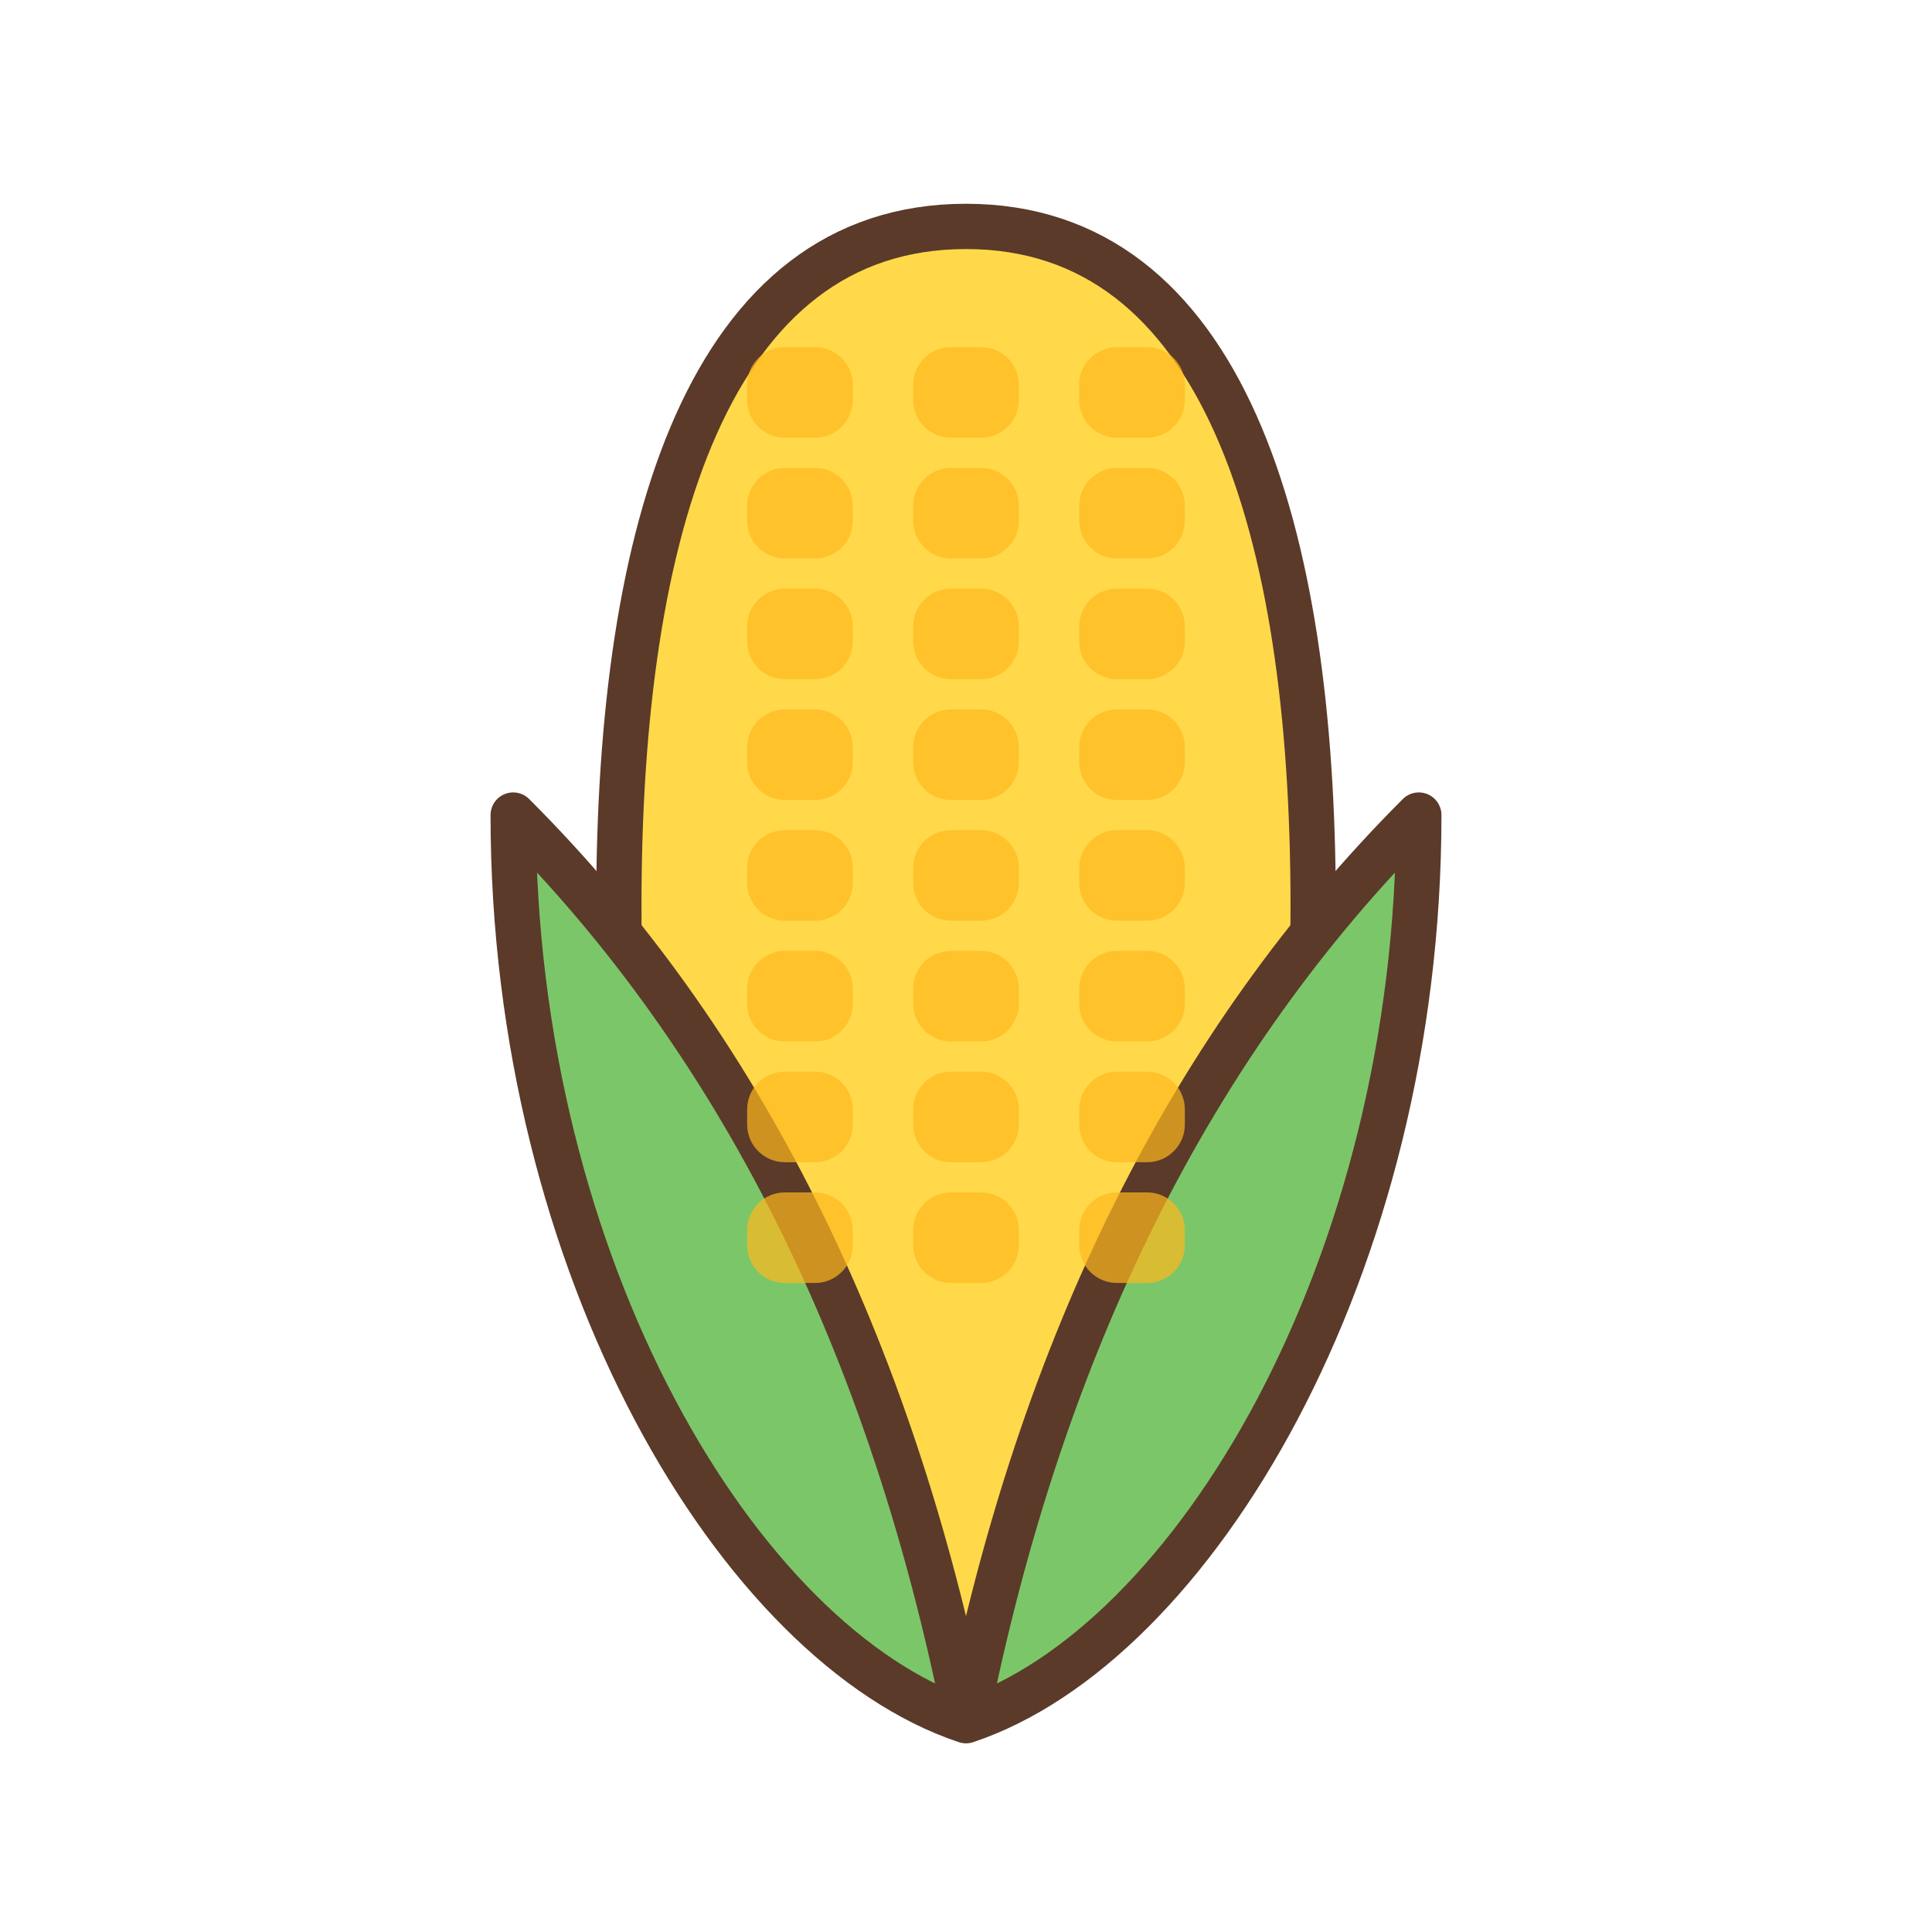
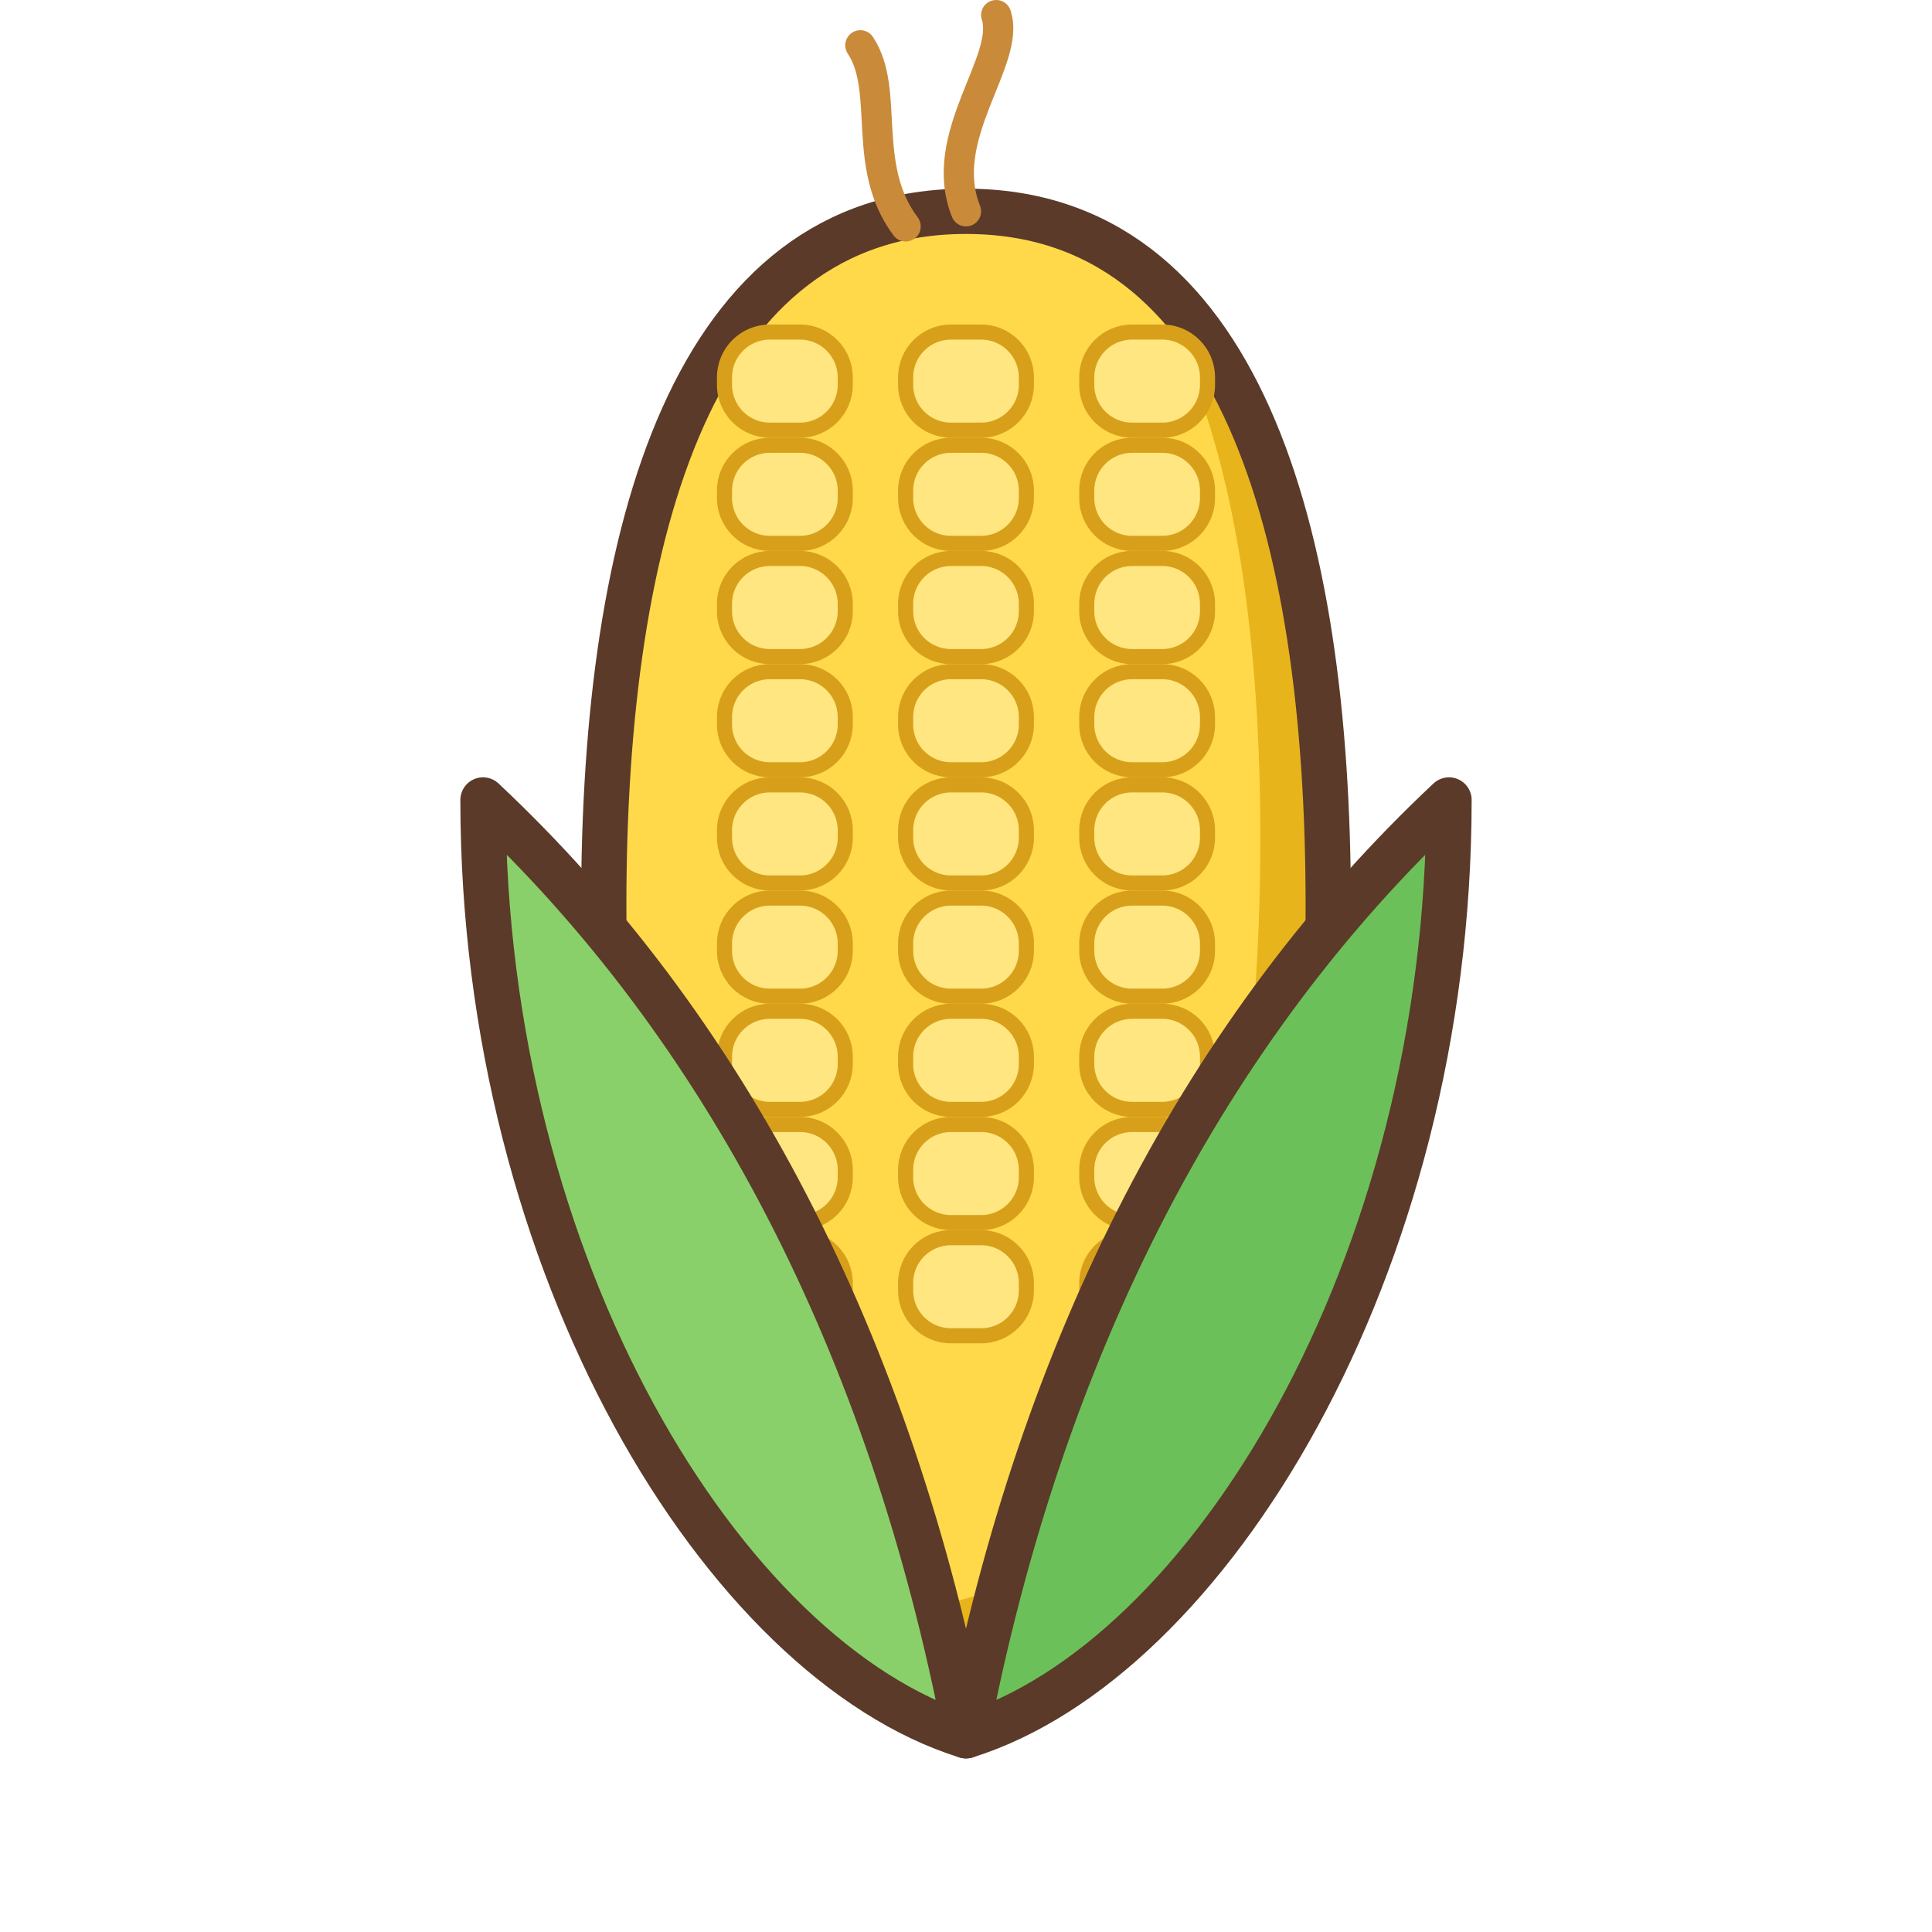
<svg xmlns="http://www.w3.org/2000/svg" viewBox="0 0 256 256">
  <g stroke="#5b3a29" stroke-width="6" stroke-linejoin="round" stroke-linecap="round">
-     <path d="M128 30c-34 0-46 40-46 90s12 100 46 100 46-50 46-100-12-90-46-90z" fill="#ffd94a" />
-     <path d="M128 228c-30-10-60-60-60-120 30 30 50 70 60 120zM128 228c30-10 60-60 60-120-30 30-50 70-60 120z" fill="#7cc66a" />
+     <defs>
+       <path id="s90" d="M128 28c-36 0-48 42-48 92s12 102 48 102 48-52 48-102-12-92-48-92z" />
+       <clipPath id="cs90">
+         <use href="#s90" />
+       </clipPath>
+     </defs>
+     <use href="#s90" fill="#e8b41c" stroke="none" />
+     <g clip-path="url(#cs90)">
+       <use href="#s90" fill="#ffd94a" stroke="none" transform="translate(-9 -9)" />
+     </g>
+     <use href="#s90" fill="none" />
  </g>
-   <rect x="99" y="46" width="14" height="12" rx="5" fill="#ffb81c" opacity=".7" />
-   <rect x="121" y="46" width="14" height="12" rx="5" fill="#ffb81c" opacity=".7" />
-   <rect x="143" y="46" width="14" height="12" rx="5" fill="#ffb81c" opacity=".7" />
-   <rect x="99" y="62" width="14" height="12" rx="5" fill="#ffb81c" opacity=".7" />
-   <rect x="121" y="62" width="14" height="12" rx="5" fill="#ffb81c" opacity=".7" />
-   <rect x="143" y="62" width="14" height="12" rx="5" fill="#ffb81c" opacity=".7" />
-   <rect x="99" y="78" width="14" height="12" rx="5" fill="#ffb81c" opacity=".7" />
-   <rect x="121" y="78" width="14" height="12" rx="5" fill="#ffb81c" opacity=".7" />
-   <rect x="143" y="78" width="14" height="12" rx="5" fill="#ffb81c" opacity=".7" />
-   <rect x="99" y="94" width="14" height="12" rx="5" fill="#ffb81c" opacity=".7" />
-   <rect x="121" y="94" width="14" height="12" rx="5" fill="#ffb81c" opacity=".7" />
-   <rect x="143" y="94" width="14" height="12" rx="5" fill="#ffb81c" opacity=".7" />
-   <rect x="99" y="110" width="14" height="12" rx="5" fill="#ffb81c" opacity=".7" />
-   <rect x="121" y="110" width="14" height="12" rx="5" fill="#ffb81c" opacity=".7" />
-   <rect x="143" y="110" width="14" height="12" rx="5" fill="#ffb81c" opacity=".7" />
-   <rect x="99" y="126" width="14" height="12" rx="5" fill="#ffb81c" opacity=".7" />
-   <rect x="121" y="126" width="14" height="12" rx="5" fill="#ffb81c" opacity=".7" />
-   <rect x="143" y="126" width="14" height="12" rx="5" fill="#ffb81c" opacity=".7" />
-   <rect x="99" y="142" width="14" height="12" rx="5" fill="#ffb81c" opacity=".7" />
-   <rect x="121" y="142" width="14" height="12" rx="5" fill="#ffb81c" opacity=".7" />
-   <rect x="143" y="142" width="14" height="12" rx="5" fill="#ffb81c" opacity=".7" />
-   <rect x="99" y="158" width="14" height="12" rx="5" fill="#ffb81c" opacity=".7" />
-   <rect x="121" y="158" width="14" height="12" rx="5" fill="#ffb81c" opacity=".7" />
-   <rect x="143" y="158" width="14" height="12" rx="5" fill="#ffb81c" opacity=".7" />
+   <rect x="96" y="44" width="16" height="13" rx="6" fill="#ffe680" stroke="#d8a01a" stroke-width="2" />
+   <rect x="120" y="44" width="16" height="13" rx="6" fill="#ffe680" stroke="#d8a01a" stroke-width="2" />
+   <rect x="144" y="44" width="16" height="13" rx="6" fill="#ffe680" stroke="#d8a01a" stroke-width="2" />
+   <rect x="96" y="59" width="16" height="13" rx="6" fill="#ffe680" stroke="#d8a01a" stroke-width="2" />
+   <rect x="120" y="59" width="16" height="13" rx="6" fill="#ffe680" stroke="#d8a01a" stroke-width="2" />
+   <rect x="144" y="59" width="16" height="13" rx="6" fill="#ffe680" stroke="#d8a01a" stroke-width="2" />
+   <rect x="96" y="74" width="16" height="13" rx="6" fill="#ffe680" stroke="#d8a01a" stroke-width="2" />
+   <rect x="120" y="74" width="16" height="13" rx="6" fill="#ffe680" stroke="#d8a01a" stroke-width="2" />
+   <rect x="144" y="74" width="16" height="13" rx="6" fill="#ffe680" stroke="#d8a01a" stroke-width="2" />
+   <rect x="96" y="89" width="16" height="13" rx="6" fill="#ffe680" stroke="#d8a01a" stroke-width="2" />
+   <rect x="120" y="89" width="16" height="13" rx="6" fill="#ffe680" stroke="#d8a01a" stroke-width="2" />
+   <rect x="144" y="89" width="16" height="13" rx="6" fill="#ffe680" stroke="#d8a01a" stroke-width="2" />
+   <rect x="96" y="104" width="16" height="13" rx="6" fill="#ffe680" stroke="#d8a01a" stroke-width="2" />
+   <rect x="120" y="104" width="16" height="13" rx="6" fill="#ffe680" stroke="#d8a01a" stroke-width="2" />
+   <rect x="144" y="104" width="16" height="13" rx="6" fill="#ffe680" stroke="#d8a01a" stroke-width="2" />
+   <rect x="96" y="119" width="16" height="13" rx="6" fill="#ffe680" stroke="#d8a01a" stroke-width="2" />
+   <rect x="120" y="119" width="16" height="13" rx="6" fill="#ffe680" stroke="#d8a01a" stroke-width="2" />
+   <rect x="144" y="119" width="16" height="13" rx="6" fill="#ffe680" stroke="#d8a01a" stroke-width="2" />
+   <rect x="96" y="134" width="16" height="13" rx="6" fill="#ffe680" stroke="#d8a01a" stroke-width="2" />
+   <rect x="120" y="134" width="16" height="13" rx="6" fill="#ffe680" stroke="#d8a01a" stroke-width="2" />
+   <rect x="144" y="134" width="16" height="13" rx="6" fill="#ffe680" stroke="#d8a01a" stroke-width="2" />
+   <rect x="96" y="149" width="16" height="13" rx="6" fill="#ffe680" stroke="#d8a01a" stroke-width="2" />
+   <rect x="120" y="149" width="16" height="13" rx="6" fill="#ffe680" stroke="#d8a01a" stroke-width="2" />
+   <rect x="144" y="149" width="16" height="13" rx="6" fill="#ffe680" stroke="#d8a01a" stroke-width="2" />
+   <rect x="96" y="164" width="16" height="13" rx="6" fill="#ffe680" stroke="#d8a01a" stroke-width="2" />
+   <rect x="120" y="164" width="16" height="13" rx="6" fill="#ffe680" stroke="#d8a01a" stroke-width="2" />
+   <rect x="144" y="164" width="16" height="13" rx="6" fill="#ffe680" stroke="#d8a01a" stroke-width="2" />
+   <g stroke="#5b3a29" stroke-width="6" stroke-linejoin="round">
+     <path d="M128 230c-32-10-64-62-64-124 32 30 54 72 64 124z" fill="#8ad06a" />
+     <path d="M128 230c32-10 64-62 64-124-32 30-54 72-64 124z" fill="#6cc05a" />
+   </g>
+   <path d="M128 28c-4-10 6-20 4-26M120 30c-6-8-2-18-6-24" stroke="#c98a3a" stroke-width="4" fill="none" stroke-linecap="round" />
</svg>
